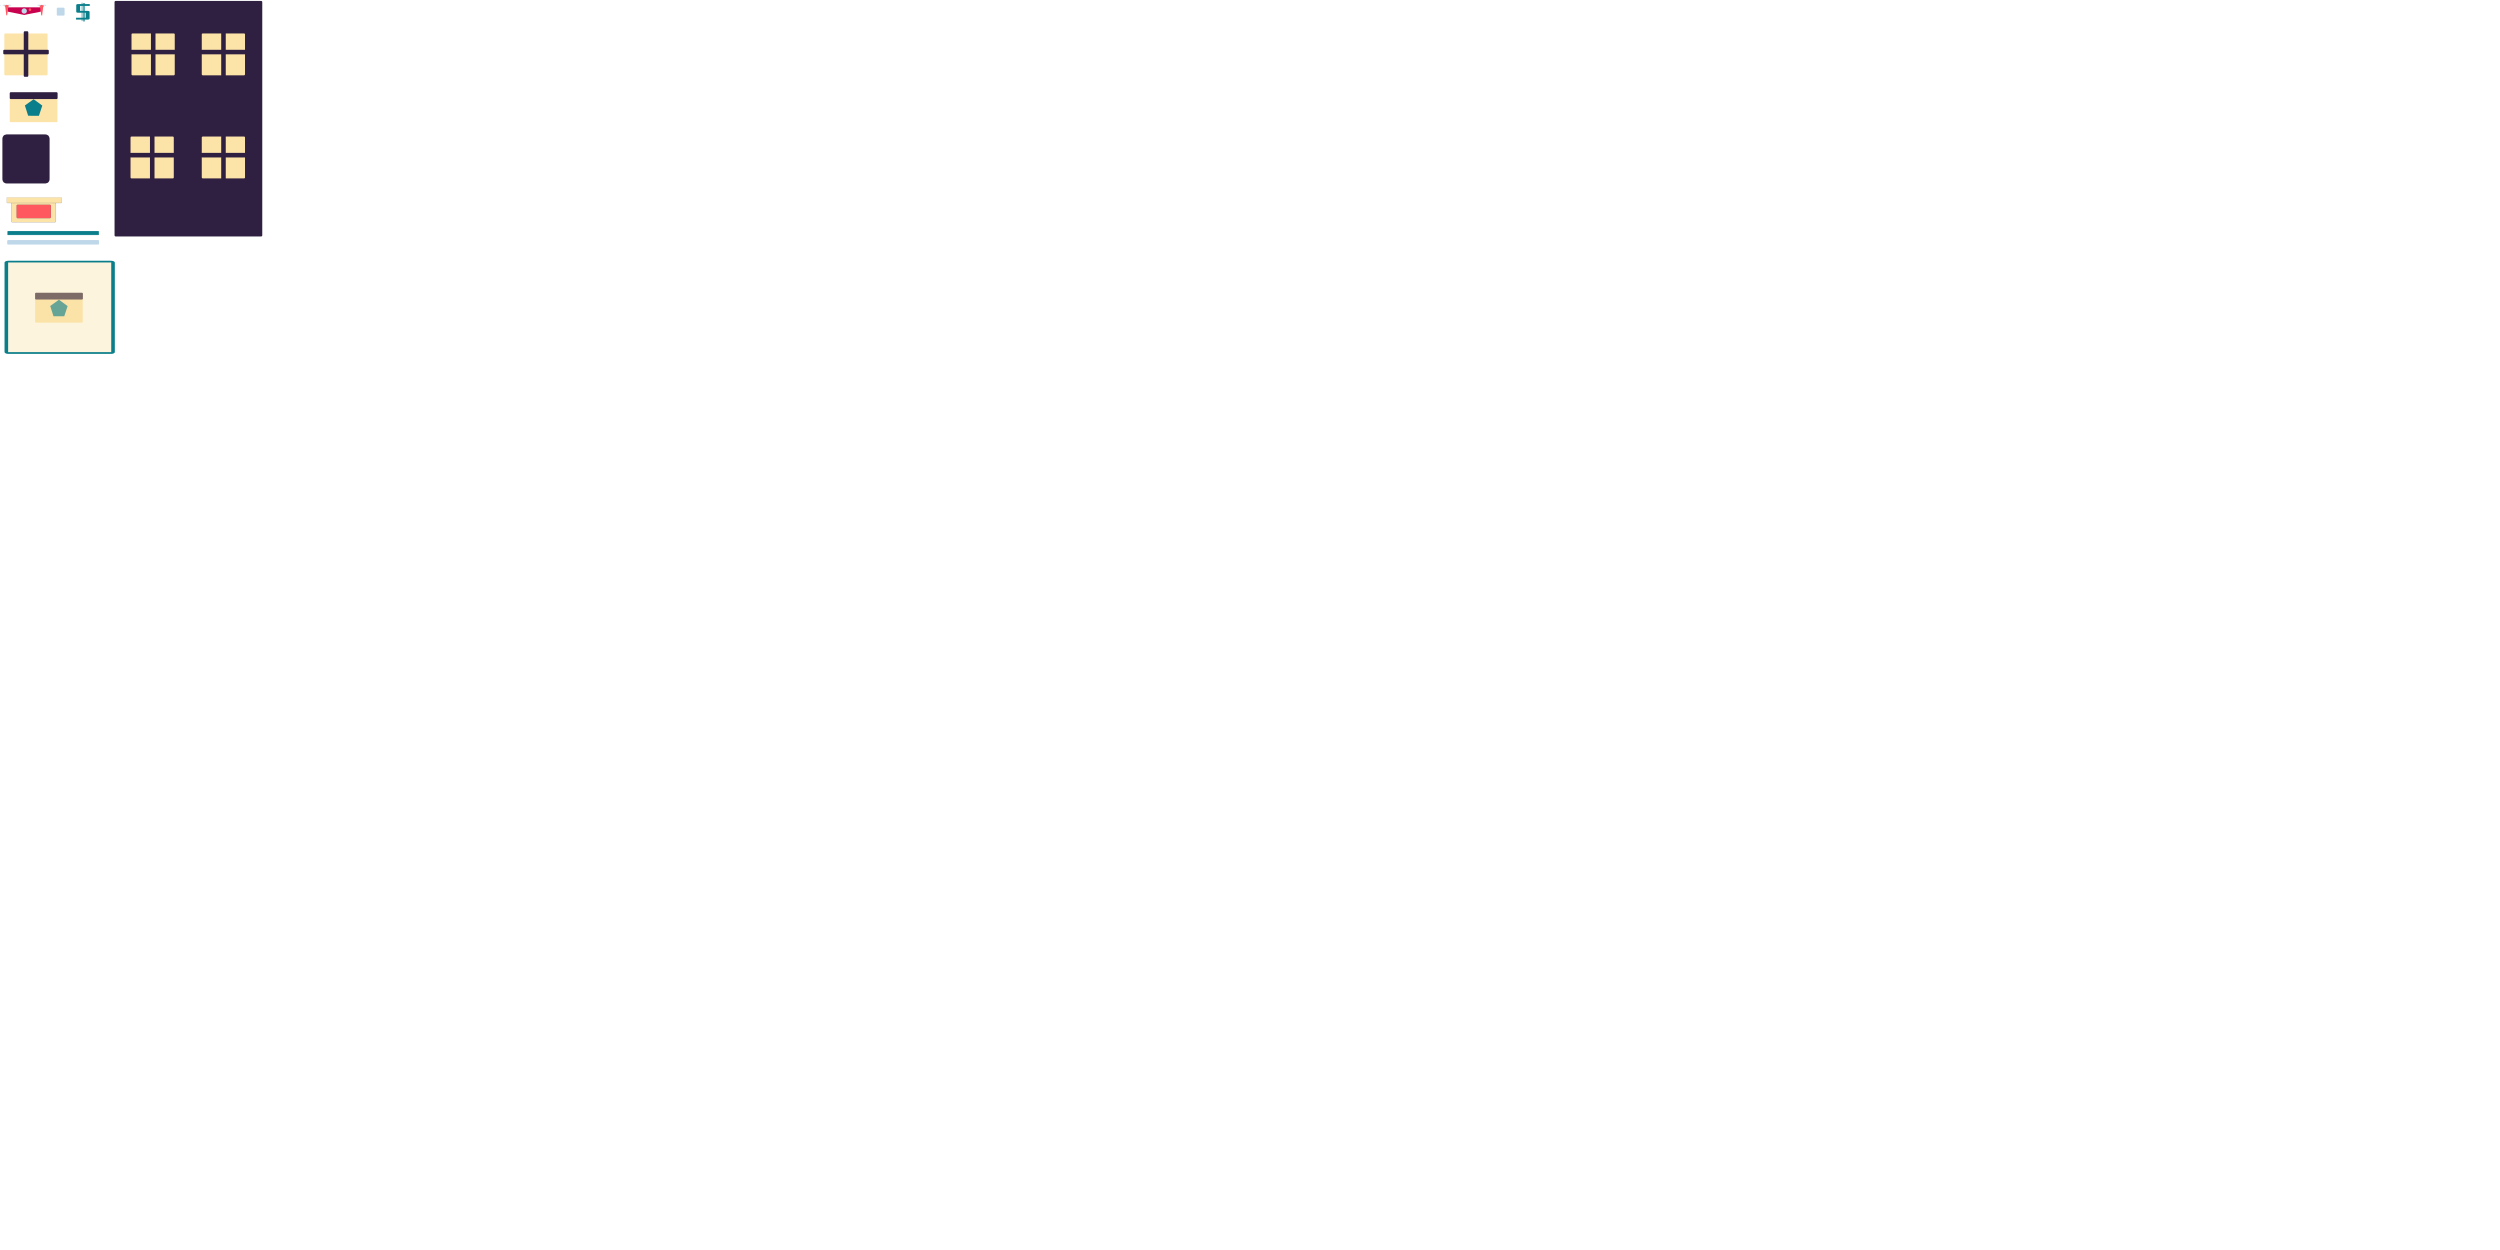
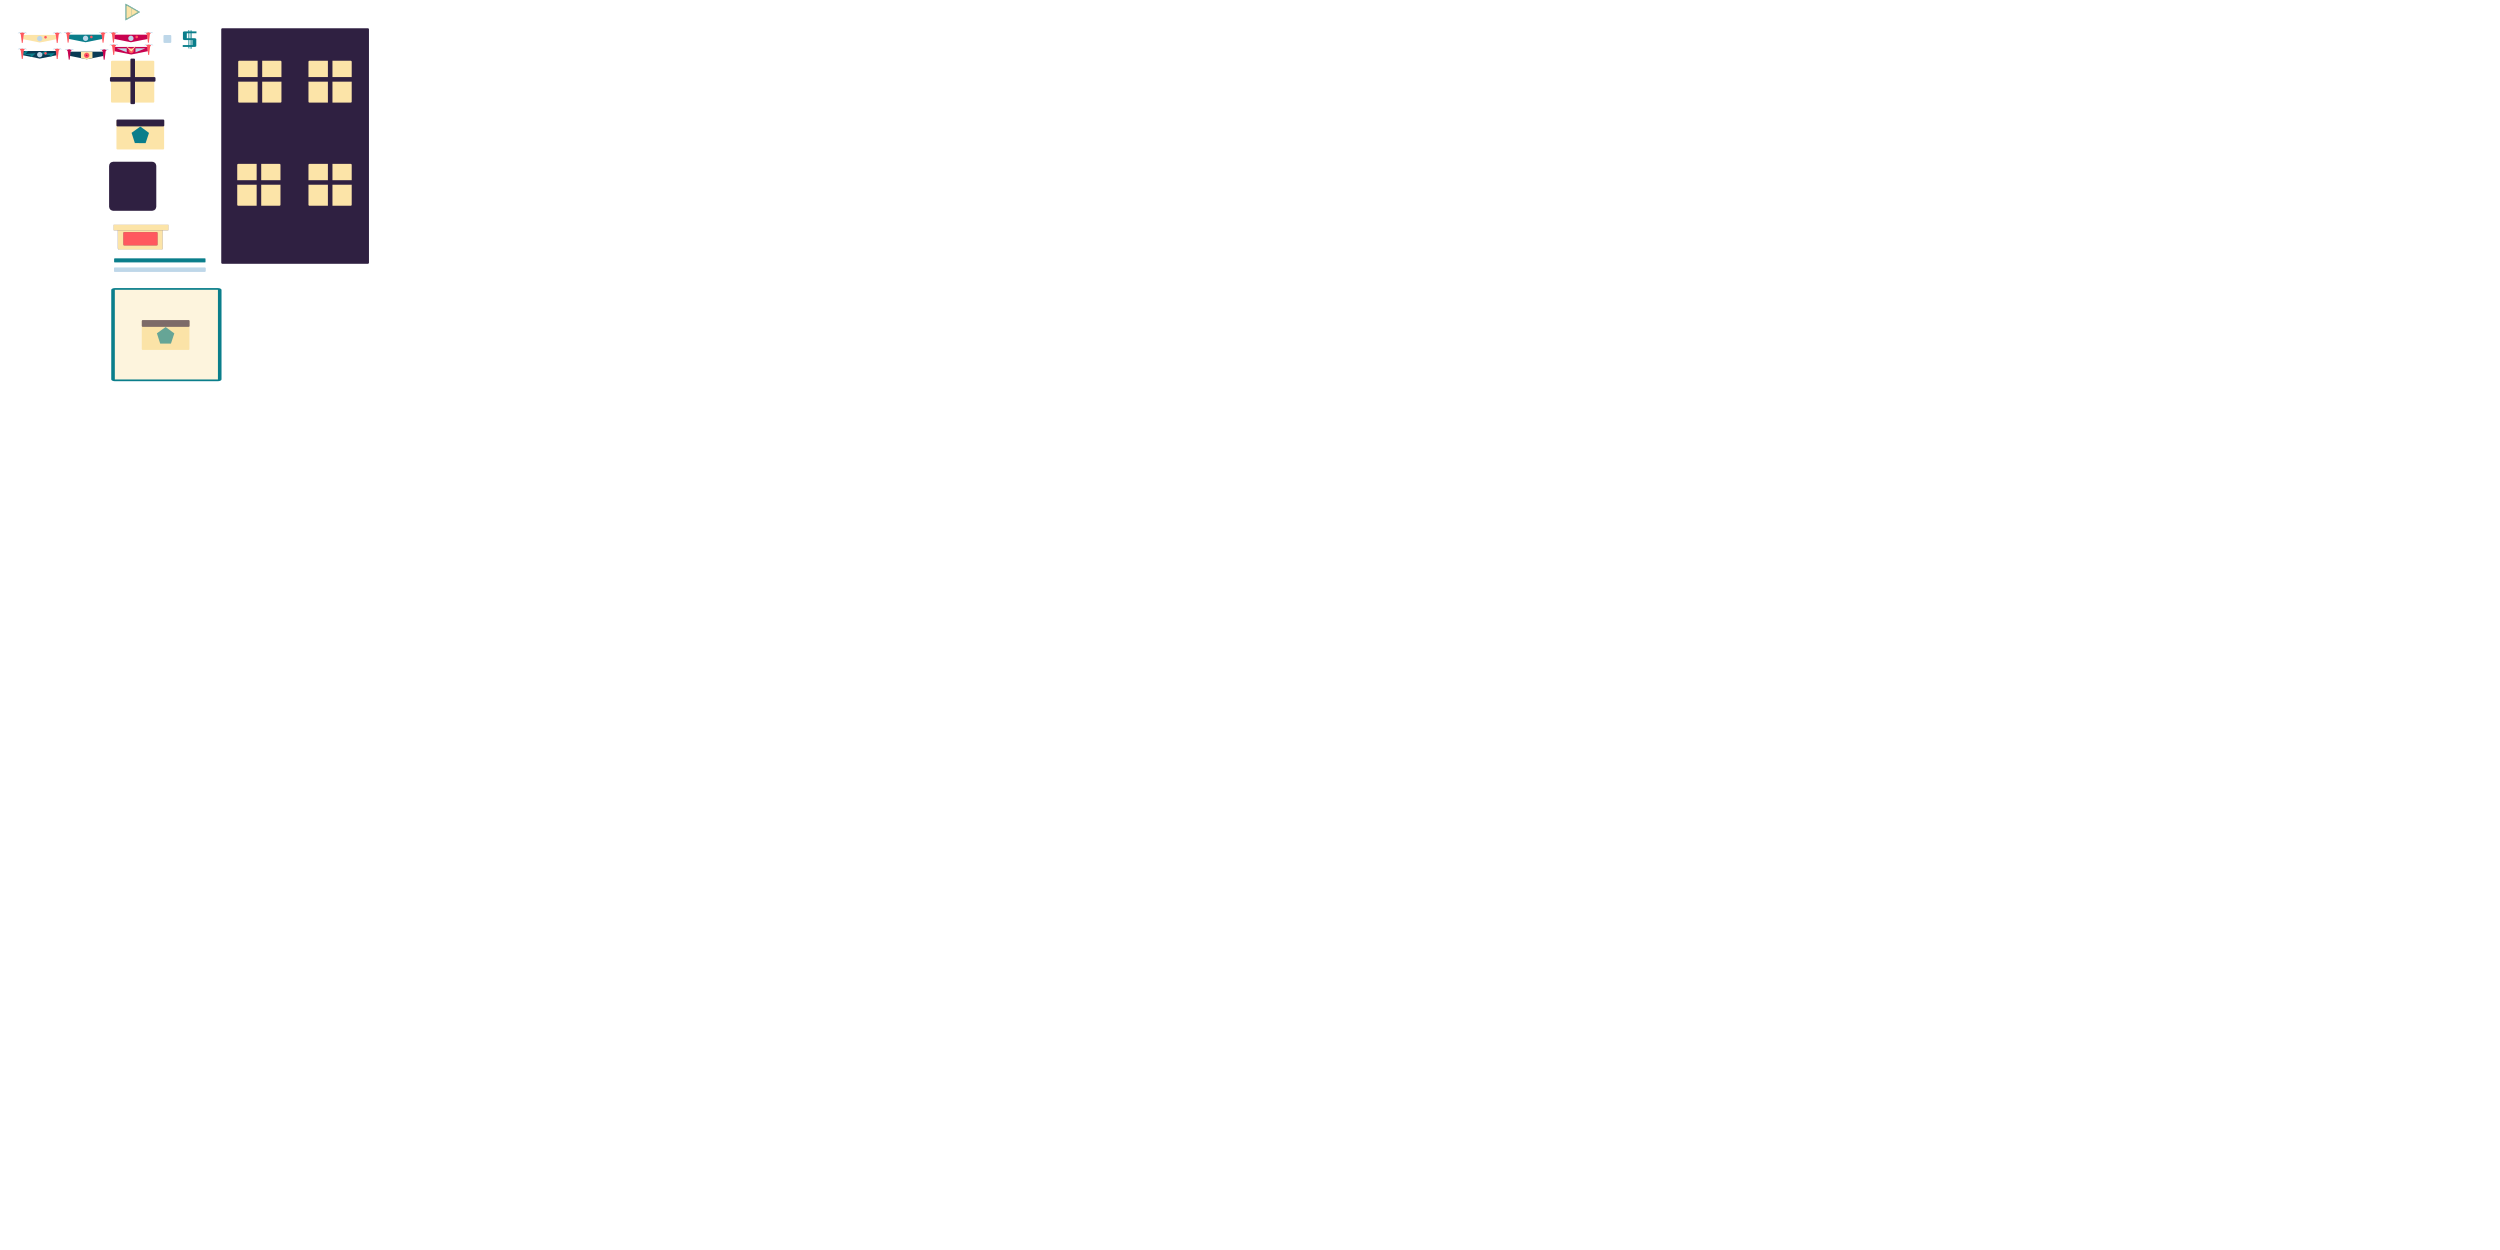
<svg xmlns="http://www.w3.org/2000/svg" width="2000mm" height="1000mm" viewBox="0 0 2000 1000" version="1.1" id="svg1">
  <defs id="defs1">
    </defs>
  <g id="layer1">
-     <circle style="fill:#2f2041;stroke:none;stroke-width:1.888;stroke-linecap:square;stroke-linejoin:round" id="path4" cx="19.375" cy="8.797" r="2.64" />
-     <path id="rect3" style="fill:#c8024f;stroke-width:4.832;stroke-linecap:square;stroke-linejoin:round" d="m 53.676,48.211 c -0.141,10e-7 -0.256,0.114 -0.256,0.256 v 8.641 c 0,0.141 0.117,0.226 0.256,0.254 l 34.99,6.955 34.99,-6.955 c 0.139,-0.028 0.254,-0.113 0.254,-0.254 v -8.641 c 0,-0.141 -0.113,-0.256 -0.254,-0.256 H 88.666 Z" transform="matrix(0.3776007,0,0,0.3776007,-14.08343,-12.33466)" />
-     <circle style="fill:#bed7e9;stroke:none;stroke-width:0.735;stroke-linecap:square;stroke-linejoin:round" id="path3" cx="19.375" cy="8.797" r="2.137" />
-     <circle style="fill:#ff585f;stroke:none;stroke-width:1.888;stroke-linecap:square;stroke-linejoin:round" id="path5" cx="24.011" cy="7.729" r="1.06" />
-     <g id="g15" transform="matrix(0.3776007,0,0,0.182411,-16.78572,-2.09588)" style="fill:#2f2041">
+     <circle style="fill:#2f2041;stroke:none;stroke-width:1.888;stroke-linecap:square;stroke-linejoin:round" id="path4" cx="104.733" cy="30.656" r="2.64" />
+     <path id="rect3" style="fill:#c8024f;stroke-width:4.832;stroke-linecap:square;stroke-linejoin:round" d="m 53.676,48.211 c -0.141,10e-7 -0.256,0.114 -0.256,0.256 v 8.641 c 0,0.141 0.117,0.226 0.256,0.254 l 34.99,6.955 34.99,-6.955 c 0.139,-0.028 0.254,-0.113 0.254,-0.254 v -8.641 c 0,-0.141 -0.113,-0.256 -0.254,-0.256 H 88.666 Z" transform="matrix(0.3776007,0,0,0.3776007,71.27409,9.525191)" />
+     <circle style="fill:#bed7e9;stroke:none;stroke-width:0.735;stroke-linecap:square;stroke-linejoin:round" id="path3" cx="104.733" cy="30.656" r="2.137" />
+     <circle style="fill:#ff585f;stroke:none;stroke-width:1.888;stroke-linecap:square;stroke-linejoin:round" id="path5" cx="109.369" cy="29.589" r="1.06" />
+     <g id="g15" transform="matrix(0.3776007,0,0,0.182411,68.57179,19.76397)" style="fill:#2f2041">
      <path id="rect1" d="m 46.555,32.707 -4.195,2.623 c -0.336,0.21 -0.739,0.321 -0.717,0.717 l 2.217,5.924 2.143,35.855 c 0.024,0.396 -2.107,0.715 0.717,0.715 h 0.26 0.262 c 2.824,0 0.693,-0.319 0.717,-0.715 l 2.141,-35.855 2.217,-5.924 c 0.023,-0.396 -0.381,-0.507 -0.717,-0.717 l -4.193,-2.623 h -0.426 z m 0.424,1.602 0.184,1.021 h -0.184 -0.184 z" style="fill:#ff585f;stroke:none;stroke-width:3.31;stroke-linecap:square;stroke-linejoin:round" transform="translate(11.77848)" />
      <path style="fill:#bed7e9;stroke:none;stroke-width:5;stroke-linecap:square;stroke-linejoin:round" d="m 59.01,32.913 c 0,0 -6.717,-1.196 -7.177,-0.828 -0.46,0.368 -2.852,4.968 -2.852,4.968 z" id="path14" />
      <path style="fill:#bed7e9;stroke:none;stroke-width:5;stroke-linecap:square;stroke-linejoin:round" d="m 58.968,32.88 c 0,0 6.717,-1.196 7.177,-0.828 0.46,0.368 2.852,4.968 2.852,4.968 z" id="path15" />
    </g>
-     <path style="fill:#fce4a8;stroke:#0a7e8b;stroke-width:0.5;stroke-linecap:square;stroke-linejoin:round;stroke-dasharray:none" id="path7" d="m 234.949,129.377 -21.771,0 10.886,-18.855 z" transform="matrix(0,0.5971814,-0.5971814,0,92.40997,-146.0369)" />
-     <rect style="fill:#fce4a8;stroke:none;stroke-width:4.845;stroke-linecap:square;stroke-linejoin:round" id="rect38" width="38.125" height="23.421" x="7.807" y="74.297" ry="0.693" />
-     <path id="path16" d="m 46.555,32.707 -4.195,2.623 c -0.336,0.21 -0.739,0.321 -0.717,0.717 l 2.217,5.924 2.143,35.855 c 0.024,0.396 -2.107,0.715 0.717,0.715 h 0.26 0.262 c 2.824,0 0.693,-0.319 0.717,-0.715 l 2.141,-35.855 2.217,-5.924 c 0.023,-0.396 -0.381,-0.507 -0.717,-0.717 l -4.193,-2.623 h -0.426 z m 0.424,1.602 0.184,1.021 h -0.184 -0.184 z" style="fill:#ff585f;stroke:none;stroke-width:3.31;stroke-linecap:square;stroke-linejoin:round" transform="matrix(0.3776007,0,0,0.182411,15.61754,-2.04841)" />
-     <path style="fill:#bed7e9;stroke:none;stroke-width:1.312;stroke-linecap:square;stroke-linejoin:round" d="m 33.452,3.955 c 0,0 -2.536,-0.218 -2.71,-0.151 -0.174,0.067 -1.077,0.906 -1.077,0.906 z" id="path17" />
-     <path style="fill:#bed7e9;stroke:none;stroke-width:1.312;stroke-linecap:square;stroke-linejoin:round" d="m 33.436,3.949 c 0,0 2.536,-0.218 2.71,-0.151 0.174,0.067 1.077,0.906 1.077,0.906 z" id="path18" />
-     <circle style="fill:#2f2041;stroke:none;stroke-width:1.888;stroke-linecap:square;stroke-linejoin:round" id="path4-4" cx="-16.904" cy="8.787" r="2.64" />
-     <path id="rect3-7" style="fill:#0a7e8b;stroke-width:4.832;stroke-linecap:square;stroke-linejoin:round" d="m 53.676,48.211 c -0.141,10e-7 -0.256,0.114 -0.256,0.256 v 8.641 c 0,0.141 0.117,0.226 0.256,0.254 l 34.99,6.955 34.99,-6.955 c 0.139,-0.028 0.254,-0.113 0.254,-0.254 v -8.641 c 0,-0.141 -0.113,-0.256 -0.254,-0.256 H 88.666 Z" transform="matrix(0.3776007,0,0,0.3776007,-50.36306,-12.34457)" />
-     <circle style="fill:#bed7e9;stroke:none;stroke-width:0.735;stroke-linecap:square;stroke-linejoin:round" id="path3-2" cx="-16.904" cy="8.787" r="2.137" />
-     <circle style="fill:#ff585f;stroke:none;stroke-width:1.888;stroke-linecap:square;stroke-linejoin:round" id="path5-3" cx="-12.268" cy="7.719" r="1.06" />
-     <g id="g15-0" transform="matrix(0.3776007,0,0,0.182411,-53.06536,-2.105787)" style="fill:#2f2041">
+     <path style="fill:#fce4a8;stroke:#0a7e8b;stroke-width:0.5;stroke-linecap:square;stroke-linejoin:round;stroke-dasharray:none" id="path7" d="m 234.949,129.377 -21.771,0 10.886,-18.855 z" transform="matrix(0,0.5971814,-0.5971814,0,177.7675,-124.177)" />
+     <rect style="fill:#fce4a8;stroke:none;stroke-width:4.845;stroke-linecap:square;stroke-linejoin:round" id="rect38" width="38.125" height="23.421" x="93.165" y="96.157" ry="0.693" />
+     <path id="path16" d="m 46.555,32.707 -4.195,2.623 c -0.336,0.21 -0.739,0.321 -0.717,0.717 l 2.217,5.924 2.143,35.855 c 0.024,0.396 -2.107,0.715 0.717,0.715 h 0.26 0.262 c 2.824,0 0.693,-0.319 0.717,-0.715 l 2.141,-35.855 2.217,-5.924 c 0.023,-0.396 -0.381,-0.507 -0.717,-0.717 l -4.193,-2.623 h -0.426 z m 0.424,1.602 0.184,1.021 h -0.184 -0.184 z" style="fill:#ff585f;stroke:none;stroke-width:3.31;stroke-linecap:square;stroke-linejoin:round" transform="matrix(0.3776007,0,0,0.182411,100.975,19.81144)" />
+     <path style="fill:#bed7e9;stroke:none;stroke-width:1.312;stroke-linecap:square;stroke-linejoin:round" d="m 118.81,25.815 c 0,0 -2.536,-0.218 -2.71,-0.151 -0.174,0.067 -1.077,0.906 -1.077,0.906 z" id="path17" />
+     <path style="fill:#bed7e9;stroke:none;stroke-width:1.312;stroke-linecap:square;stroke-linejoin:round" d="m 118.794,25.809 c 0,0 2.536,-0.218 2.71,-0.151 0.174,0.067 1.077,0.906 1.077,0.906 z" id="path18" />
+     <circle style="fill:#2f2041;stroke:none;stroke-width:1.888;stroke-linecap:square;stroke-linejoin:round" id="path4-4" cx="68.453" cy="30.647" r="2.64" />
+     <path id="rect3-7" style="fill:#0a7e8b;stroke-width:4.832;stroke-linecap:square;stroke-linejoin:round" d="m 53.676,48.211 c -0.141,10e-7 -0.256,0.114 -0.256,0.256 v 8.641 c 0,0.141 0.117,0.226 0.256,0.254 l 34.99,6.955 34.99,-6.955 c 0.139,-0.028 0.254,-0.113 0.254,-0.254 v -8.641 c 0,-0.141 -0.113,-0.256 -0.254,-0.256 H 88.666 Z" transform="matrix(0.3776007,0,0,0.3776007,34.99445,9.515284)" />
+     <circle style="fill:#bed7e9;stroke:none;stroke-width:0.735;stroke-linecap:square;stroke-linejoin:round" id="path3-2" cx="68.453" cy="30.647" r="2.137" />
+     <circle style="fill:#ff585f;stroke:none;stroke-width:1.888;stroke-linecap:square;stroke-linejoin:round" id="path5-3" cx="73.089" cy="29.579" r="1.06" />
+     <g id="g15-0" transform="matrix(0.3776007,0,0,0.182411,32.29215,19.75406)" style="fill:#2f2041">
      <path id="rect1-2" d="m 46.555,32.707 -4.195,2.623 c -0.336,0.21 -0.739,0.321 -0.717,0.717 l 2.217,5.924 2.143,35.855 c 0.024,0.396 -2.107,0.715 0.717,0.715 h 0.26 0.262 c 2.824,0 0.693,-0.319 0.717,-0.715 l 2.141,-35.855 2.217,-5.924 c 0.023,-0.396 -0.381,-0.507 -0.717,-0.717 l -4.193,-2.623 h -0.426 z m 0.424,1.602 0.184,1.021 h -0.184 -0.184 z" style="fill:#ff585f;stroke:none;stroke-width:3.31;stroke-linecap:square;stroke-linejoin:round" transform="translate(11.77848)" />
      <path style="fill:#bed7e9;stroke:none;stroke-width:5;stroke-linecap:square;stroke-linejoin:round" d="m 59.01,32.913 c 0,0 -6.717,-1.196 -7.177,-0.828 -0.46,0.368 -2.852,4.968 -2.852,4.968 z" id="path14-5" />
      <path style="fill:#bed7e9;stroke:none;stroke-width:5;stroke-linecap:square;stroke-linejoin:round" d="m 58.968,32.88 c 0,0 6.717,-1.196 7.177,-0.828 0.46,0.368 2.852,4.968 2.852,4.968 z" id="path15-1" />
    </g>
-     <path id="path16-3" d="m 46.555,32.707 -4.195,2.623 c -0.336,0.21 -0.739,0.321 -0.717,0.717 l 2.217,5.924 2.143,35.855 c 0.024,0.396 -2.107,0.715 0.717,0.715 h 0.26 0.262 c 2.824,0 0.693,-0.319 0.717,-0.715 l 2.141,-35.855 2.217,-5.924 c 0.023,-0.396 -0.381,-0.507 -0.717,-0.717 l -4.193,-2.623 h -0.426 z m 0.424,1.602 0.184,1.021 h -0.184 -0.184 z" style="fill:#ff585f;stroke:none;stroke-width:3.31;stroke-linecap:square;stroke-linejoin:round" transform="matrix(0.3776007,0,0,0.182411,-20.6621,-2.058317)" />
-     <path style="fill:#bed7e9;stroke:none;stroke-width:1.312;stroke-linecap:square;stroke-linejoin:round" d="m -2.827,3.945 c 0,0 -2.536,-0.218 -2.71,-0.151 -0.174,0.067 -1.077,0.906 -1.077,0.906 z" id="path17-4" />
-     <path style="fill:#bed7e9;stroke:none;stroke-width:1.312;stroke-linecap:square;stroke-linejoin:round" d="m -2.843,3.939 c 0,0 2.536,-0.218 2.71,-0.151 0.174,0.067 1.077,0.906 1.077,0.906 z" id="path18-1" />
-     <circle style="fill:#2f2041;stroke:none;stroke-width:1.888;stroke-linecap:square;stroke-linejoin:round" id="path4-4-4" cx="-53.571" cy="9.006" r="2.64" />
-     <path id="rect3-7-1" style="fill:#fce4a8;stroke-width:4.832;stroke-linecap:square;stroke-linejoin:round" d="m 53.676,48.211 c -0.141,10e-7 -0.256,0.114 -0.256,0.256 v 8.641 c 0,0.141 0.117,0.226 0.256,0.254 l 34.99,6.955 34.99,-6.955 c 0.139,-0.028 0.254,-0.113 0.254,-0.254 v -8.641 c 0,-0.141 -0.113,-0.256 -0.254,-0.256 H 88.666 Z" transform="matrix(0.3776007,0,0,0.3776007,-87.02979,-12.12559)" />
-     <circle style="fill:#bed7e9;stroke:none;stroke-width:0.735;stroke-linecap:square;stroke-linejoin:round" id="path3-2-6" cx="-53.571" cy="9.006" r="2.137" />
-     <circle style="fill:#ff585f;stroke:none;stroke-width:1.888;stroke-linecap:square;stroke-linejoin:round" id="path5-3-1" cx="-48.935" cy="7.938" r="1.06" />
-     <g id="g15-0-1" transform="matrix(0.3776007,0,0,0.182411,-89.73209,-1.886808)" style="fill:#2f2041">
+     <path id="path16-3" d="m 46.555,32.707 -4.195,2.623 c -0.336,0.21 -0.739,0.321 -0.717,0.717 l 2.217,5.924 2.143,35.855 c 0.024,0.396 -2.107,0.715 0.717,0.715 h 0.26 0.262 c 2.824,0 0.693,-0.319 0.717,-0.715 l 2.141,-35.855 2.217,-5.924 c 0.023,-0.396 -0.381,-0.507 -0.717,-0.717 l -4.193,-2.623 h -0.426 z m 0.424,1.602 0.184,1.021 h -0.184 -0.184 z" style="fill:#ff585f;stroke:none;stroke-width:3.31;stroke-linecap:square;stroke-linejoin:round" transform="matrix(0.3776007,0,0,0.182411,64.69541,19.80153)" />
+     <path style="fill:#bed7e9;stroke:none;stroke-width:1.312;stroke-linecap:square;stroke-linejoin:round" d="m 82.53,25.805 c 0,0 -2.536,-0.218 -2.71,-0.151 -0.174,0.067 -1.077,0.906 -1.077,0.906 z" id="path17-4" />
+     <path style="fill:#bed7e9;stroke:none;stroke-width:1.312;stroke-linecap:square;stroke-linejoin:round" d="m 82.514,25.799 c 0,0 2.536,-0.218 2.71,-0.151 0.174,0.067 1.077,0.906 1.077,0.906 z" id="path18-1" />
+     <circle style="fill:#2f2041;stroke:none;stroke-width:1.888;stroke-linecap:square;stroke-linejoin:round" id="path4-4-4" cx="31.786" cy="30.866" r="2.64" />
+     <path id="rect3-7-1" style="fill:#fce4a8;stroke-width:4.832;stroke-linecap:square;stroke-linejoin:round" d="m 53.676,48.211 c -0.141,10e-7 -0.256,0.114 -0.256,0.256 v 8.641 c 0,0.141 0.117,0.226 0.256,0.254 l 34.99,6.955 34.99,-6.955 c 0.139,-0.028 0.254,-0.113 0.254,-0.254 v -8.641 c 0,-0.141 -0.113,-0.256 -0.254,-0.256 H 88.666 Z" transform="matrix(0.3776007,0,0,0.3776007,-1.672276,9.734264)" />
+     <circle style="fill:#bed7e9;stroke:none;stroke-width:0.735;stroke-linecap:square;stroke-linejoin:round" id="path3-2-6" cx="31.786" cy="30.866" r="2.137" />
+     <circle style="fill:#ff585f;stroke:none;stroke-width:1.888;stroke-linecap:square;stroke-linejoin:round" id="path5-3-1" cx="36.422" cy="29.798" r="1.06" />
+     <g id="g15-0-1" transform="matrix(0.3776007,0,0,0.182411,-4.374575,19.97304)" style="fill:#2f2041">
      <path id="rect1-2-9" d="m 46.555,32.707 -4.195,2.623 c -0.336,0.21 -0.739,0.321 -0.717,0.717 l 2.217,5.924 2.143,35.855 c 0.024,0.396 -2.107,0.715 0.717,0.715 h 0.26 0.262 c 2.824,0 0.693,-0.319 0.717,-0.715 l 2.141,-35.855 2.217,-5.924 c 0.023,-0.396 -0.381,-0.507 -0.717,-0.717 l -4.193,-2.623 h -0.426 z m 0.424,1.602 0.184,1.021 h -0.184 -0.184 z" style="fill:#ff585f;stroke:none;stroke-width:3.31;stroke-linecap:square;stroke-linejoin:round" transform="translate(11.77848)" />
      <path style="fill:#bed7e9;stroke:none;stroke-width:5;stroke-linecap:square;stroke-linejoin:round" d="m 59.01,32.913 c 0,0 -6.717,-1.196 -7.177,-0.828 -0.46,0.368 -2.852,4.968 -2.852,4.968 z" id="path14-5-1" />
      <path style="fill:#bed7e9;stroke:none;stroke-width:5;stroke-linecap:square;stroke-linejoin:round" d="m 58.968,32.88 c 0,0 6.717,-1.196 7.177,-0.828 0.46,0.368 2.852,4.968 2.852,4.968 z" id="path15-1-6" />
    </g>
-     <path id="path16-3-6" d="m 46.555,32.707 -4.195,2.623 c -0.336,0.21 -0.739,0.321 -0.717,0.717 l 2.217,5.924 2.143,35.855 c 0.024,0.396 -2.107,0.715 0.717,0.715 h 0.26 0.262 c 2.824,0 0.693,-0.319 0.717,-0.715 l 2.141,-35.855 2.217,-5.924 c 0.023,-0.396 -0.381,-0.507 -0.717,-0.717 l -4.193,-2.623 h -0.426 z m 0.424,1.602 0.184,1.021 h -0.184 -0.184 z" style="fill:#ff585f;stroke:none;stroke-width:3.31;stroke-linecap:square;stroke-linejoin:round" transform="matrix(0.3776007,0,0,0.182411,-57.32883,-1.839338)" />
-     <path style="fill:#bed7e9;stroke:none;stroke-width:1.312;stroke-linecap:square;stroke-linejoin:round" d="m -39.494,4.164 c 0,0 -2.536,-0.218 -2.71,-0.151 -0.174,0.067 -1.077,0.906 -1.077,0.906 z" id="path17-4-7" />
-     <path style="fill:#bed7e9;stroke:none;stroke-width:1.312;stroke-linecap:square;stroke-linejoin:round" d="m -39.51,4.158 c 0,0 2.536,-0.218 2.71,-0.151 0.174,0.067 1.077,0.906 1.077,0.906 z" id="path18-1-4" />
-     <rect style="fill:#bed7e9;stroke:none;stroke-width:5;stroke-linecap:square;stroke-linejoin:round" id="rect36" width="6.246" height="6.376" x="45.411" y="6.116" ry="0.716" />
-     <rect style="fill:#2f2041;stroke:none;stroke-width:5;stroke-linecap:square;stroke-linejoin:round" id="rect37" width="38.255" height="5.465" x="7.807" y="73.777" ry="0.716" />
-     <path style="fill:#0a7e8b;stroke:none;stroke-width:19.051;stroke-linecap:square;stroke-linejoin:round" id="path38" d="m 244.812,393.299 -36.757,2.602 -13.833,-34.153 28.207,-23.71 31.266,19.5 z" transform="matrix(0.2330495,0.01768454,-0.01768454,0.2330495,-18.964,-3.342223)" />
-     <rect style="fill:#fce4a8;stroke:none;stroke-width:4.845;stroke-linecap:square;stroke-linejoin:round" id="rect38-7" width="38.125" height="23.421" x="28.066" y="234.689" ry="0.693" />
-     <rect style="fill:#2f2041;stroke:none;stroke-width:5;stroke-linecap:square;stroke-linejoin:round" id="rect37-5" width="38.255" height="5.465" x="28.066" y="234.168" ry="0.716" />
-     <path style="fill:#0a7e8b;stroke:none;stroke-width:19.051;stroke-linecap:square;stroke-linejoin:round" id="path38-6" d="m 244.812,393.299 -36.757,2.602 -13.833,-34.153 28.207,-23.71 31.266,19.5 z" transform="matrix(0.2330495,0.01768454,-0.01768454,0.2330495,1.294645,157.049)" />
-     <rect style="fill:#2f2041;stroke:#2f2041;stroke-width:5;stroke-linecap:square;stroke-linejoin:round" id="rect2" width="32.755" height="34.227" x="4.416" y="110.041" ry="0.716" />
-     <rect style="fill:#0a7e8b;stroke:#0a7e8b;stroke-width:0.69;stroke-linecap:square;stroke-linejoin:round;stroke-dasharray:none" id="rect4" width="72.351" height="2.522" x="6.332" y="185.206" ry="0.764" rx="0" />
-     <rect style="fill:#bed7e9;stroke:#bed7e9;stroke-width:0.69;stroke-linecap:square;stroke-linejoin:round;stroke-dasharray:none" id="rect5" width="72.351" height="2.522" x="6.332" y="192.615" ry="0.764" rx="0" />
-     <rect style="fill:#bed7e9;stroke:#bed7e9;stroke-width:0.69;stroke-linecap:square;stroke-linejoin:round;stroke-dasharray:none" id="rect6" width="72.351" height="2.522" x="6.332" y="192.615" ry="0.764" rx="0" />
-     <path style="fill:#fce4a8;stroke:#0a7e8b;stroke-width:0.5;stroke-linecap:square;stroke-linejoin:round;stroke-dasharray:none" id="path46" d="m 234.949,129.377 -21.771,0 10.886,-18.855 z" transform="matrix(0,0.5209229,-0.5209229,0,82.94245,-128.9481)" />
-     <path style="fill:#fce4a8;stroke:#0a7e8b;stroke-width:0.5;stroke-linecap:square;stroke-linejoin:round;stroke-dasharray:none" id="path8" d="m 234.949,129.377 -21.771,0 10.886,-18.855 z" transform="matrix(0,0.2587308,-0.2587308,0,53.65476,-70.2466)" />
-     <g id="g13" transform="matrix(0.6678298,0,0,0.3226147,-20.99219,-11.28084)" style="fill:#2f2041">
+     <path id="path16-3-6" d="m 46.555,32.707 -4.195,2.623 c -0.336,0.21 -0.739,0.321 -0.717,0.717 l 2.217,5.924 2.143,35.855 c 0.024,0.396 -2.107,0.715 0.717,0.715 h 0.26 0.262 c 2.824,0 0.693,-0.319 0.717,-0.715 l 2.141,-35.855 2.217,-5.924 c 0.023,-0.396 -0.381,-0.507 -0.717,-0.717 l -4.193,-2.623 h -0.426 z m 0.424,1.602 0.184,1.021 h -0.184 -0.184 z" style="fill:#ff585f;stroke:none;stroke-width:3.31;stroke-linecap:square;stroke-linejoin:round" transform="matrix(0.3776007,0,0,0.182411,28.02868,20.02051)" />
+     <path style="fill:#bed7e9;stroke:none;stroke-width:1.312;stroke-linecap:square;stroke-linejoin:round" d="m 45.863,26.024 c 0,0 -2.536,-0.218 -2.71,-0.151 -0.174,0.067 -1.077,0.906 -1.077,0.906 z" id="path17-4-7" />
+     <path style="fill:#bed7e9;stroke:none;stroke-width:1.312;stroke-linecap:square;stroke-linejoin:round" d="m 45.847,26.018 c 0,0 2.536,-0.218 2.71,-0.151 0.174,0.067 1.077,0.906 1.077,0.906 z" id="path18-1-4" />
+     <circle style="fill:#2f2041;stroke:none;stroke-width:1.888;stroke-linecap:square;stroke-linejoin:round" id="path4-4-4-6" cx="104.94" cy="40.465" r="2.64" />
+     <path id="rect3-7-1-3" style="fill:#c8024f;stroke-width:4.832;stroke-linecap:square;stroke-linejoin:round" d="m 53.676,48.211 c -0.141,10e-7 -0.256,0.114 -0.256,0.256 v 8.641 c 0,0.141 0.117,0.226 0.256,0.254 l 34.99,6.955 34.99,-6.955 c 0.139,-0.028 0.254,-0.113 0.254,-0.254 v -8.641 c 0,-0.141 -0.113,-0.256 -0.254,-0.256 H 88.666 Z" transform="matrix(0.3776007,0,0,0.3776007,71.48124,19.33368)" />
+     <circle style="fill:#ff585f;stroke:none;stroke-width:0.735;stroke-linecap:square;stroke-linejoin:round" id="path3-2-6-6" cx="104.94" cy="40.465" r="2.137" />
+     <g id="g15-0-1-8" transform="matrix(0.3776007,0,0,0.182411,68.77894,29.57247)" style="fill:#2f2041">
+       <path id="rect1-2-9-9" d="m 46.555,32.707 -4.195,2.623 c -0.336,0.21 -0.739,0.321 -0.717,0.717 l 2.217,5.924 2.143,35.855 c 0.024,0.396 -2.107,0.715 0.717,0.715 h 0.26 0.262 c 2.824,0 0.693,-0.319 0.717,-0.715 l 2.141,-35.855 2.217,-5.924 c 0.023,-0.396 -0.381,-0.507 -0.717,-0.717 l -4.193,-2.623 h -0.426 z m 0.424,1.602 0.184,1.021 h -0.184 -0.184 z" style="fill:#ff585f;stroke:none;stroke-width:3.31;stroke-linecap:square;stroke-linejoin:round" transform="translate(11.77848)" />
+       <path style="fill:#bed7e9;stroke:none;stroke-width:5;stroke-linecap:square;stroke-linejoin:round" d="m 59.01,32.913 c 0,0 -6.717,-1.196 -7.177,-0.828 -0.46,0.368 -2.852,4.968 -2.852,4.968 z" id="path14-5-1-1" />
+       <path style="fill:#bed7e9;stroke:none;stroke-width:5;stroke-linecap:square;stroke-linejoin:round" d="m 58.968,32.88 c 0,0 6.717,-1.196 7.177,-0.828 0.46,0.368 2.852,4.968 2.852,4.968 z" id="path15-1-6-8" />
+     </g>
+     <path id="path16-3-6-5" d="m 46.555,32.707 -4.195,2.623 c -0.336,0.21 -0.739,0.321 -0.717,0.717 l 2.217,5.924 2.143,35.855 c 0.024,0.396 -2.107,0.715 0.717,0.715 h 0.26 0.262 c 2.824,0 0.693,-0.319 0.717,-0.715 l 2.141,-35.855 2.217,-5.924 c 0.023,-0.396 -0.381,-0.507 -0.717,-0.717 l -4.193,-2.623 h -0.426 z m 0.424,1.602 0.184,1.021 h -0.184 -0.184 z" style="fill:#ff585f;stroke:none;stroke-width:3.31;stroke-linecap:square;stroke-linejoin:round" transform="matrix(0.3776007,0,0,0.182411,101.1822,29.61993)" />
+     <path style="fill:#bed7e9;stroke:none;stroke-width:1.312;stroke-linecap:square;stroke-linejoin:round" d="m 119.017,35.624 c 0,0 -2.536,-0.218 -2.71,-0.151 -0.174,0.067 -1.077,0.906 -1.077,0.906 z" id="path17-4-7-3" />
+     <path style="fill:#bed7e9;stroke:none;stroke-width:1.312;stroke-linecap:square;stroke-linejoin:round" d="m 119.001,35.618 c 0,0 2.536,-0.218 2.71,-0.151 0.174,0.067 1.077,0.906 1.077,0.906 z" id="path18-1-4-3" />
+     <rect style="fill:#bed7e9;stroke:none;stroke-width:5;stroke-linecap:square;stroke-linejoin:round" id="rect36" width="6.246" height="6.376" x="130.769" y="27.975" ry="0.716" />
+     <rect style="fill:#2f2041;stroke:none;stroke-width:5;stroke-linecap:square;stroke-linejoin:round" id="rect37" width="38.255" height="5.465" x="93.165" y="95.637" ry="0.716" />
+     <path style="fill:#0a7e8b;stroke:none;stroke-width:19.051;stroke-linecap:square;stroke-linejoin:round" id="path38" d="m 244.812,393.299 -36.757,2.602 -13.833,-34.153 28.207,-23.71 31.266,19.5 z" transform="matrix(0.2330495,0.01768454,-0.01768454,0.2330495,66.39351,18.51763)" />
+     <rect style="fill:#fce4a8;stroke:none;stroke-width:4.845;stroke-linecap:square;stroke-linejoin:round" id="rect38-7" width="38.125" height="23.421" x="113.423" y="256.549" ry="0.693" />
+     <rect style="fill:#2f2041;stroke:none;stroke-width:5;stroke-linecap:square;stroke-linejoin:round" id="rect37-5" width="38.255" height="5.465" x="113.423" y="256.028" ry="0.716" />
+     <path style="fill:#0a7e8b;stroke:none;stroke-width:19.051;stroke-linecap:square;stroke-linejoin:round" id="path38-6" d="m 244.812,393.299 -36.757,2.602 -13.833,-34.153 28.207,-23.71 31.266,19.5 z" transform="matrix(0.2330495,0.01768454,-0.01768454,0.2330495,86.65216,178.9089)" />
+     <rect style="fill:#2f2041;stroke:#2f2041;stroke-width:5;stroke-linecap:square;stroke-linejoin:round" id="rect2" width="32.755" height="34.227" x="89.774" y="131.901" ry="0.716" />
+     <rect style="fill:#0a7e8b;stroke:#0a7e8b;stroke-width:0.69;stroke-linecap:square;stroke-linejoin:round;stroke-dasharray:none" id="rect4" width="72.351" height="2.522" x="91.69" y="207.066" ry="0.764" rx="0" />
+     <rect style="fill:#bed7e9;stroke:#bed7e9;stroke-width:0.69;stroke-linecap:square;stroke-linejoin:round;stroke-dasharray:none" id="rect5" width="72.351" height="2.522" x="91.69" y="214.474" ry="0.764" rx="0" />
+     <rect style="fill:#bed7e9;stroke:#bed7e9;stroke-width:0.69;stroke-linecap:square;stroke-linejoin:round;stroke-dasharray:none" id="rect6" width="72.351" height="2.522" x="91.69" y="214.474" ry="0.764" rx="0" />
+     <path style="fill:#fce4a8;stroke:#0a7e8b;stroke-width:0.5;stroke-linecap:square;stroke-linejoin:round;stroke-dasharray:none" id="path46" d="m 234.949,129.377 -21.771,0 10.886,-18.855 z" transform="matrix(0,0.5209229,-0.5209229,0,168.3,-107.0883)" />
+     <path style="fill:#fce4a8;stroke:#0a7e8b;stroke-width:0.5;stroke-linecap:square;stroke-linejoin:round;stroke-dasharray:none" id="path8" d="m 234.949,129.377 -21.771,0 10.886,-18.855 z" transform="matrix(0,0.2587308,-0.2587308,0,139.0123,-48.38675)" />
+     <g id="g13" transform="matrix(0.6678298,0,0,0.3226147,64.36532,10.57901)" style="fill:#2f2041">
      <path style="fill:none;stroke:#0a7e8b;stroke-width:4.648;stroke-linecap:square;stroke-linejoin:round;stroke-dasharray:none" d="m 136.64,47.315 h -11.56 v 16.968 h 11.35 v 16.968 h -11.56" id="path10" />
      <path style="fill:none;stroke:#0a7e8b;stroke-width:0.762;stroke-linecap:square;stroke-linejoin:round;stroke-dasharray:none" d="M 129.723,41.95 V 86.89" id="path11" />
      <path style="fill:none;stroke:#0a7e8b;stroke-width:0.762;stroke-linecap:square;stroke-linejoin:round;stroke-dasharray:none" d="M 132.738,42.842 V 87.781" id="path12" />
      <path style="fill:none;stroke:#0a7e8b;stroke-width:0.762;stroke-linecap:square;stroke-linejoin:round;stroke-dasharray:none" d="M 131.337,42.842 V 87.781" id="path13" />
    </g>
-     <g id="g14" transform="matrix(0.3776007,0,0,0.182411,11.16997,-2.04841)" style="fill:#2f2041">
+     <g id="g14" transform="matrix(0.3776007,0,0,0.182411,96.52749,19.81144)" style="fill:#2f2041">
      <g id="g16">
        <rect style="fill:#fce4a8;fill-opacity:0.383;stroke:#0a7e8b;stroke-width:7.621;stroke-linecap:square;stroke-linejoin:round;stroke-dasharray:none" id="rect13" width="226.052" height="400.888" x="-16.157" y="1158.612" ry="4.19" />
      </g>
    </g>
-     <rect style="fill:#2f2041;stroke:none;stroke-width:6.321;stroke-linecap:square;stroke-linejoin:round" id="rect20" width="118.177" height="188.431" x="91.639" y="0.736" ry="0.905" />
-     <g id="g23" transform="translate(-18.99725,-29.92718)">
+     <rect style="fill:#2f2041;stroke:none;stroke-width:6.321;stroke-linecap:square;stroke-linejoin:round" id="rect20" width="118.177" height="188.431" x="176.997" y="22.596" ry="0.905" />
+     <g id="g23" transform="translate(66.36026,-8.067326)">
      <rect style="fill:#fce4a8;stroke:none;stroke-width:5;stroke-linecap:square;stroke-linejoin:round" id="rect21" width="34.595" height="33.491" x="22.45" y="56.677" ry="0.716" />
      <rect style="fill:#2f2041;stroke:none;stroke-width:5;stroke-linecap:square;stroke-linejoin:round" id="rect22" width="36.433" height="3.643" x="21.6" y="69.743" ry="0.716" />
      <rect style="fill:#2f2041;stroke:none;stroke-width:5;stroke-linecap:square;stroke-linejoin:round" id="rect23" width="36.433" height="3.643" x="54.936" y="-41.638" ry="0.716" transform="rotate(90)" />
    </g>
-     <g id="g26" transform="translate(82.75515,-29.92718)">
+     <g id="g26" transform="translate(168.1127,-8.067326)">
      <rect style="fill:#fce4a8;stroke:none;stroke-width:5;stroke-linecap:square;stroke-linejoin:round" id="rect24" width="34.595" height="33.491" x="22.45" y="56.677" ry="0.716" />
      <rect style="fill:#2f2041;stroke:none;stroke-width:5;stroke-linecap:square;stroke-linejoin:round" id="rect25" width="36.433" height="3.643" x="21.6" y="69.743" ry="0.716" />
      <rect style="fill:#2f2041;stroke:none;stroke-width:5;stroke-linecap:square;stroke-linejoin:round" id="rect26" width="36.433" height="3.643" x="54.936" y="-41.638" ry="0.716" transform="rotate(90)" />
    </g>
-     <g id="g29" transform="translate(138.9662,-29.92718)">
+     <g id="g29" transform="translate(224.3237,-8.067326)">
      <rect style="fill:#fce4a8;stroke:none;stroke-width:5;stroke-linecap:square;stroke-linejoin:round" id="rect27" width="34.595" height="33.491" x="22.45" y="56.677" ry="0.716" />
      <rect style="fill:#2f2041;stroke:none;stroke-width:5;stroke-linecap:square;stroke-linejoin:round" id="rect28" width="36.433" height="3.643" x="21.6" y="69.743" ry="0.716" />
      <rect style="fill:#2f2041;stroke:none;stroke-width:5;stroke-linecap:square;stroke-linejoin:round" id="rect29" width="36.433" height="3.643" x="54.936" y="-41.638" ry="0.716" transform="rotate(90)" />
    </g>
-     <g id="g32" transform="translate(138.9662,52.56774)">
+     <g id="g32" transform="translate(224.3237,74.42759)">
      <rect style="fill:#fce4a8;stroke:none;stroke-width:5;stroke-linecap:square;stroke-linejoin:round" id="rect30" width="34.595" height="33.491" x="22.45" y="56.677" ry="0.716" />
      <rect style="fill:#2f2041;stroke:none;stroke-width:5;stroke-linecap:square;stroke-linejoin:round" id="rect31" width="36.433" height="3.643" x="21.6" y="69.743" ry="0.716" />
      <rect style="fill:#2f2041;stroke:none;stroke-width:5;stroke-linecap:square;stroke-linejoin:round" id="rect32" width="36.433" height="3.643" x="54.936" y="-41.638" ry="0.716" transform="rotate(90)" />
    </g>
-     <g id="g35" transform="translate(81.97445,52.56774)">
+     <g id="g35" transform="translate(167.332,74.42759)">
      <rect style="fill:#fce4a8;stroke:none;stroke-width:5;stroke-linecap:square;stroke-linejoin:round" id="rect33" width="34.595" height="33.491" x="22.45" y="56.677" ry="0.716" />
      <rect style="fill:#2f2041;stroke:none;stroke-width:5;stroke-linecap:square;stroke-linejoin:round" id="rect34" width="36.433" height="3.643" x="21.6" y="69.743" ry="0.716" />
      <rect style="fill:#2f2041;stroke:none;stroke-width:5;stroke-linecap:square;stroke-linejoin:round" id="rect35" width="36.433" height="3.643" x="54.936" y="-41.638" ry="0.716" transform="rotate(90)" />
    </g>
-     <rect style="fill:#fce4a8;fill-opacity:1;stroke:#2f2041;stroke-width:0.1;stroke-linecap:square;stroke-linejoin:round;stroke-dasharray:none" id="rect42" width="35.782" height="17.176" x="8.978" y="160.566" ry="0.764" />
-     <rect style="fill:#ff585f;fill-opacity:1;stroke:#2f2041;stroke-width:0.1;stroke-linecap:square;stroke-linejoin:round;stroke-dasharray:none" id="rect43" width="27.455" height="10.67" x="13.272" y="163.819" ry="0.764" />
-     <rect style="fill:#fce4a8;fill-opacity:1;stroke:#2f2041;stroke-width:0.068;stroke-linecap:square;stroke-linejoin:round;stroke-dasharray:none" id="rect44" width="44.012" height="4.456" x="5.449" y="157.947" ry="0.354" />
+     <rect style="fill:#fce4a8;fill-opacity:1;stroke:#2f2041;stroke-width:0.1;stroke-linecap:square;stroke-linejoin:round;stroke-dasharray:none" id="rect42" width="35.782" height="17.176" x="94.336" y="182.426" ry="0.764" />
+     <rect style="fill:#ff585f;fill-opacity:1;stroke:#2f2041;stroke-width:0.1;stroke-linecap:square;stroke-linejoin:round;stroke-dasharray:none" id="rect43" width="27.455" height="10.67" x="98.63" y="185.679" ry="0.764" />
+     <rect style="fill:#fce4a8;fill-opacity:1;stroke:#2f2041;stroke-width:0.068;stroke-linecap:square;stroke-linejoin:round;stroke-dasharray:none" id="rect44" width="44.012" height="4.456" x="90.807" y="179.807" ry="0.354" />
+     <path style="fill:#fce4a8;stroke-width:0.104;stroke-linecap:square;stroke-linejoin:round" d="m 100.524,36.91 4.512,2.592 4.32,-3.072 -4.32,4.896 z" id="path1" />
+     <path style="fill:#bed7e9;stroke-width:0.1;stroke-linecap:square;stroke-linejoin:round" d="M 101.365,41.822 V 38.648 H 93.36 Z" id="path2" />
+     <path style="fill:#bed7e9;stroke-width:0.1;stroke-linecap:square;stroke-linejoin:round" d="m 108.403,41.822 v -3.174 h 8.005 z" id="path6" />
+     <circle style="fill:#2f2041;stroke:none;stroke-width:1.888;stroke-linecap:square;stroke-linejoin:round" id="circle6" cx="31.786" cy="43.731" r="2.64" />
+     <path id="path9" style="fill:#093a54;stroke-width:4.832;stroke-linecap:square;stroke-linejoin:round" d="m 53.676,48.211 c -0.141,10e-7 -0.256,0.114 -0.256,0.256 v 8.641 c 0,0.141 0.117,0.226 0.256,0.254 l 34.99,6.955 34.99,-6.955 c 0.139,-0.028 0.254,-0.113 0.254,-0.254 v -8.641 c 0,-0.141 -0.113,-0.256 -0.254,-0.256 H 88.666 Z" transform="matrix(0.3776007,0,0,0.3776007,-1.672276,22.60018)" />
+     <path id="path32" style="fill:#0a7e8b;stroke-width:1.825;stroke-linecap:square;stroke-linejoin:round" d="M 35.571,40.781 32.578,43.026 c 0,0 6.717,1.104 7.637,1.012 l -0.96,1.344 2.128,-0.423 2.604,-2.577 -8.005,0.552 1.741,-2.153 z" />
+     <circle style="fill:#bed7e9;stroke:none;stroke-width:0.735;stroke-linecap:square;stroke-linejoin:round" id="circle9" cx="31.786" cy="43.731" r="2.137" />
+     <circle style="fill:#ff585f;stroke:none;stroke-width:1.888;stroke-linecap:square;stroke-linejoin:round" id="circle10" cx="36.422" cy="42.664" r="1.06" />
+     <path id="path30" style="fill:#0a7e8b;stroke-width:1.825;stroke-linecap:square;stroke-linejoin:round" d="m 20.365,40.805 -1.866,1.399 v 1.26 c 2.008,0.316 5.591,0.857 6.251,0.791 l -0.768,1.075 1.483,0.295 3.057,-3.026 -8.005,0.552 1.898,-2.347 z" />
+     <g id="g21" transform="matrix(0.3776007,0,0,0.182411,-4.374575,32.83895)" style="fill:#2f2041">
+       <path id="path19" d="m 46.555,32.707 -4.195,2.623 c -0.336,0.21 -0.739,0.321 -0.717,0.717 l 2.217,5.924 2.143,35.855 c 0.024,0.396 -2.107,0.715 0.717,0.715 h 0.26 0.262 c 2.824,0 0.693,-0.319 0.717,-0.715 l 2.141,-35.855 2.217,-5.924 c 0.023,-0.396 -0.381,-0.507 -0.717,-0.717 l -4.193,-2.623 h -0.426 z m 0.424,1.602 0.184,1.021 h -0.184 -0.184 z" style="fill:#ff585f;stroke:none;stroke-width:3.31;stroke-linecap:square;stroke-linejoin:round" transform="translate(11.77848)" />
+       <path style="fill:#bed7e9;stroke:none;stroke-width:5;stroke-linecap:square;stroke-linejoin:round" d="m 59.01,32.913 c 0,0 -6.717,-1.196 -7.177,-0.828 -0.46,0.368 -2.852,4.968 -2.852,4.968 z" id="path20" />
+       <path style="fill:#bed7e9;stroke:none;stroke-width:5;stroke-linecap:square;stroke-linejoin:round" d="m 58.968,32.88 c 0,0 6.717,-1.196 7.177,-0.828 0.46,0.368 2.852,4.968 2.852,4.968 z" id="path21" />
+     </g>
+     <path id="path22" d="m 46.555,32.707 -4.195,2.623 c -0.336,0.21 -0.739,0.321 -0.717,0.717 l 2.217,5.924 2.143,35.855 c 0.024,0.396 -2.107,0.715 0.717,0.715 h 0.26 0.262 c 2.824,0 0.693,-0.319 0.717,-0.715 l 2.141,-35.855 2.217,-5.924 c 0.023,-0.396 -0.381,-0.507 -0.717,-0.717 l -4.193,-2.623 h -0.426 z m 0.424,1.602 0.184,1.021 h -0.184 -0.184 z" style="fill:#ff585f;stroke:none;stroke-width:3.31;stroke-linecap:square;stroke-linejoin:round" transform="matrix(0.3776007,0,0,0.182411,28.02868,32.88643)" />
+     <path style="fill:#bed7e9;stroke:none;stroke-width:1.312;stroke-linecap:square;stroke-linejoin:round" d="m 45.863,38.89 c 0,0 -2.536,-0.218 -2.71,-0.151 -0.174,0.067 -1.077,0.906 -1.077,0.906 z" id="path23" />
+     <path style="fill:#bed7e9;stroke:none;stroke-width:1.312;stroke-linecap:square;stroke-linejoin:round" d="m 45.847,38.884 c 0,0 2.536,-0.218 2.71,-0.151 0.174,0.067 1.077,0.906 1.077,0.906 z" id="path24" />
+     <circle style="fill:#2f2041;stroke:none;stroke-width:1.888;stroke-linecap:square;stroke-linejoin:round" id="circle6-0" cx="69.345" cy="44.269" r="2.64" />
+     <path id="path9-4" style="fill:#093a54;stroke-width:4.832;stroke-linecap:square;stroke-linejoin:round" d="m 53.676,48.211 c -0.141,10e-7 -0.256,0.114 -0.256,0.256 v 8.641 c 0,0.141 0.117,0.226 0.256,0.254 l 34.99,6.955 34.99,-6.955 c 0.139,-0.028 0.254,-0.113 0.254,-0.254 v -8.641 c 0,-0.141 -0.113,-0.256 -0.254,-0.256 H 88.666 Z" transform="matrix(0.3776007,0,0,0.3776007,35.88633,23.12959)" />
+     <path id="path35" style="fill:#fce4a8;stroke-width:1.825;stroke-linecap:square;stroke-linejoin:round" d="m 64.763,41.334 v 5.166 l 4.603,0.915 4.602,-0.915 v -5.167 h -4.602 z" />
+     <circle style="fill:#ff585f;stroke:none;stroke-width:0.735;stroke-linecap:square;stroke-linejoin:round" id="circle9-8" cx="69.345" cy="44.269" r="2.137" />
+     <g id="g21-7" transform="matrix(0.3776007,0,0,0.182411,33.18407,33.37667)" style="fill:#c8024f">
+       <path id="path19-5" d="m 46.555,32.707 -4.195,2.623 c -0.336,0.21 -0.739,0.321 -0.717,0.717 l 2.217,5.924 2.143,35.855 c 0.024,0.396 -2.107,0.715 0.717,0.715 h 0.26 0.262 c 2.824,0 0.693,-0.319 0.717,-0.715 l 2.141,-35.855 2.217,-5.924 c 0.023,-0.396 -0.381,-0.507 -0.717,-0.717 l -4.193,-2.623 h -0.426 z m 0.424,1.602 0.184,1.021 h -0.184 -0.184 z" style="fill:#c8024f;stroke:none;stroke-width:3.31;stroke-linecap:square;stroke-linejoin:round" transform="translate(11.77848)" />
+       <path style="fill:#bed7e9;stroke:none;stroke-width:5;stroke-linecap:square;stroke-linejoin:round" d="m 59.01,32.913 c 0,0 -6.717,-1.196 -7.177,-0.828 -0.46,0.368 -2.852,4.968 -2.852,4.968 z" id="path20-0" />
+       <path style="fill:#bed7e9;stroke:none;stroke-width:5;stroke-linecap:square;stroke-linejoin:round" d="m 58.968,32.88 c 0,0 6.717,-1.196 7.177,-0.828 0.46,0.368 2.852,4.968 2.852,4.968 z" id="path21-8" />
+     </g>
+     <path id="path22-4" d="m 46.555,32.707 -4.195,2.623 c -0.336,0.21 -0.739,0.321 -0.717,0.717 l 2.217,5.924 2.143,35.855 c 0.024,0.396 -2.107,0.715 0.717,0.715 h 0.26 0.262 c 2.824,0 0.693,-0.319 0.717,-0.715 l 2.141,-35.855 2.217,-5.924 c 0.023,-0.396 -0.381,-0.507 -0.717,-0.717 l -4.193,-2.623 h -0.426 z m 0.424,1.602 0.184,1.021 h -0.184 -0.184 z" style="fill:#c8024f;stroke:none;stroke-width:3.31;stroke-linecap:square;stroke-linejoin:round" transform="matrix(0.3776007,0,0,0.182411,65.58733,33.42414)" />
+     <path style="fill:#bed7e9;stroke:none;stroke-width:1.312;stroke-linecap:square;stroke-linejoin:round" d="m 83.422,39.428 c 0,0 -2.536,-0.218 -2.71,-0.151 -0.174,0.067 -1.077,0.906 -1.077,0.906 z" id="path23-2" />
+     <path style="fill:#bed7e9;stroke:none;stroke-width:1.312;stroke-linecap:square;stroke-linejoin:round" d="m 83.406,39.422 c 0,0 2.536,-0.218 2.71,-0.151 0.174,0.067 1.077,0.906 1.077,0.906 z" id="path24-9" />
+     <path style="fill:#c8024f;stroke-width:0.1;stroke-linecap:square;stroke-linejoin:round" id="path33" d="m 68.225,49.067 -0.646,-0.597 -0.756,0.449 0.368,-0.799 -0.661,-0.58 0.874,0.103 0.348,-0.808 0.172,0.863 0.876,0.081 -0.767,0.43 z" transform="rotate(-4.826444,24.7861,26.24533)" />
  </g>
</svg>
